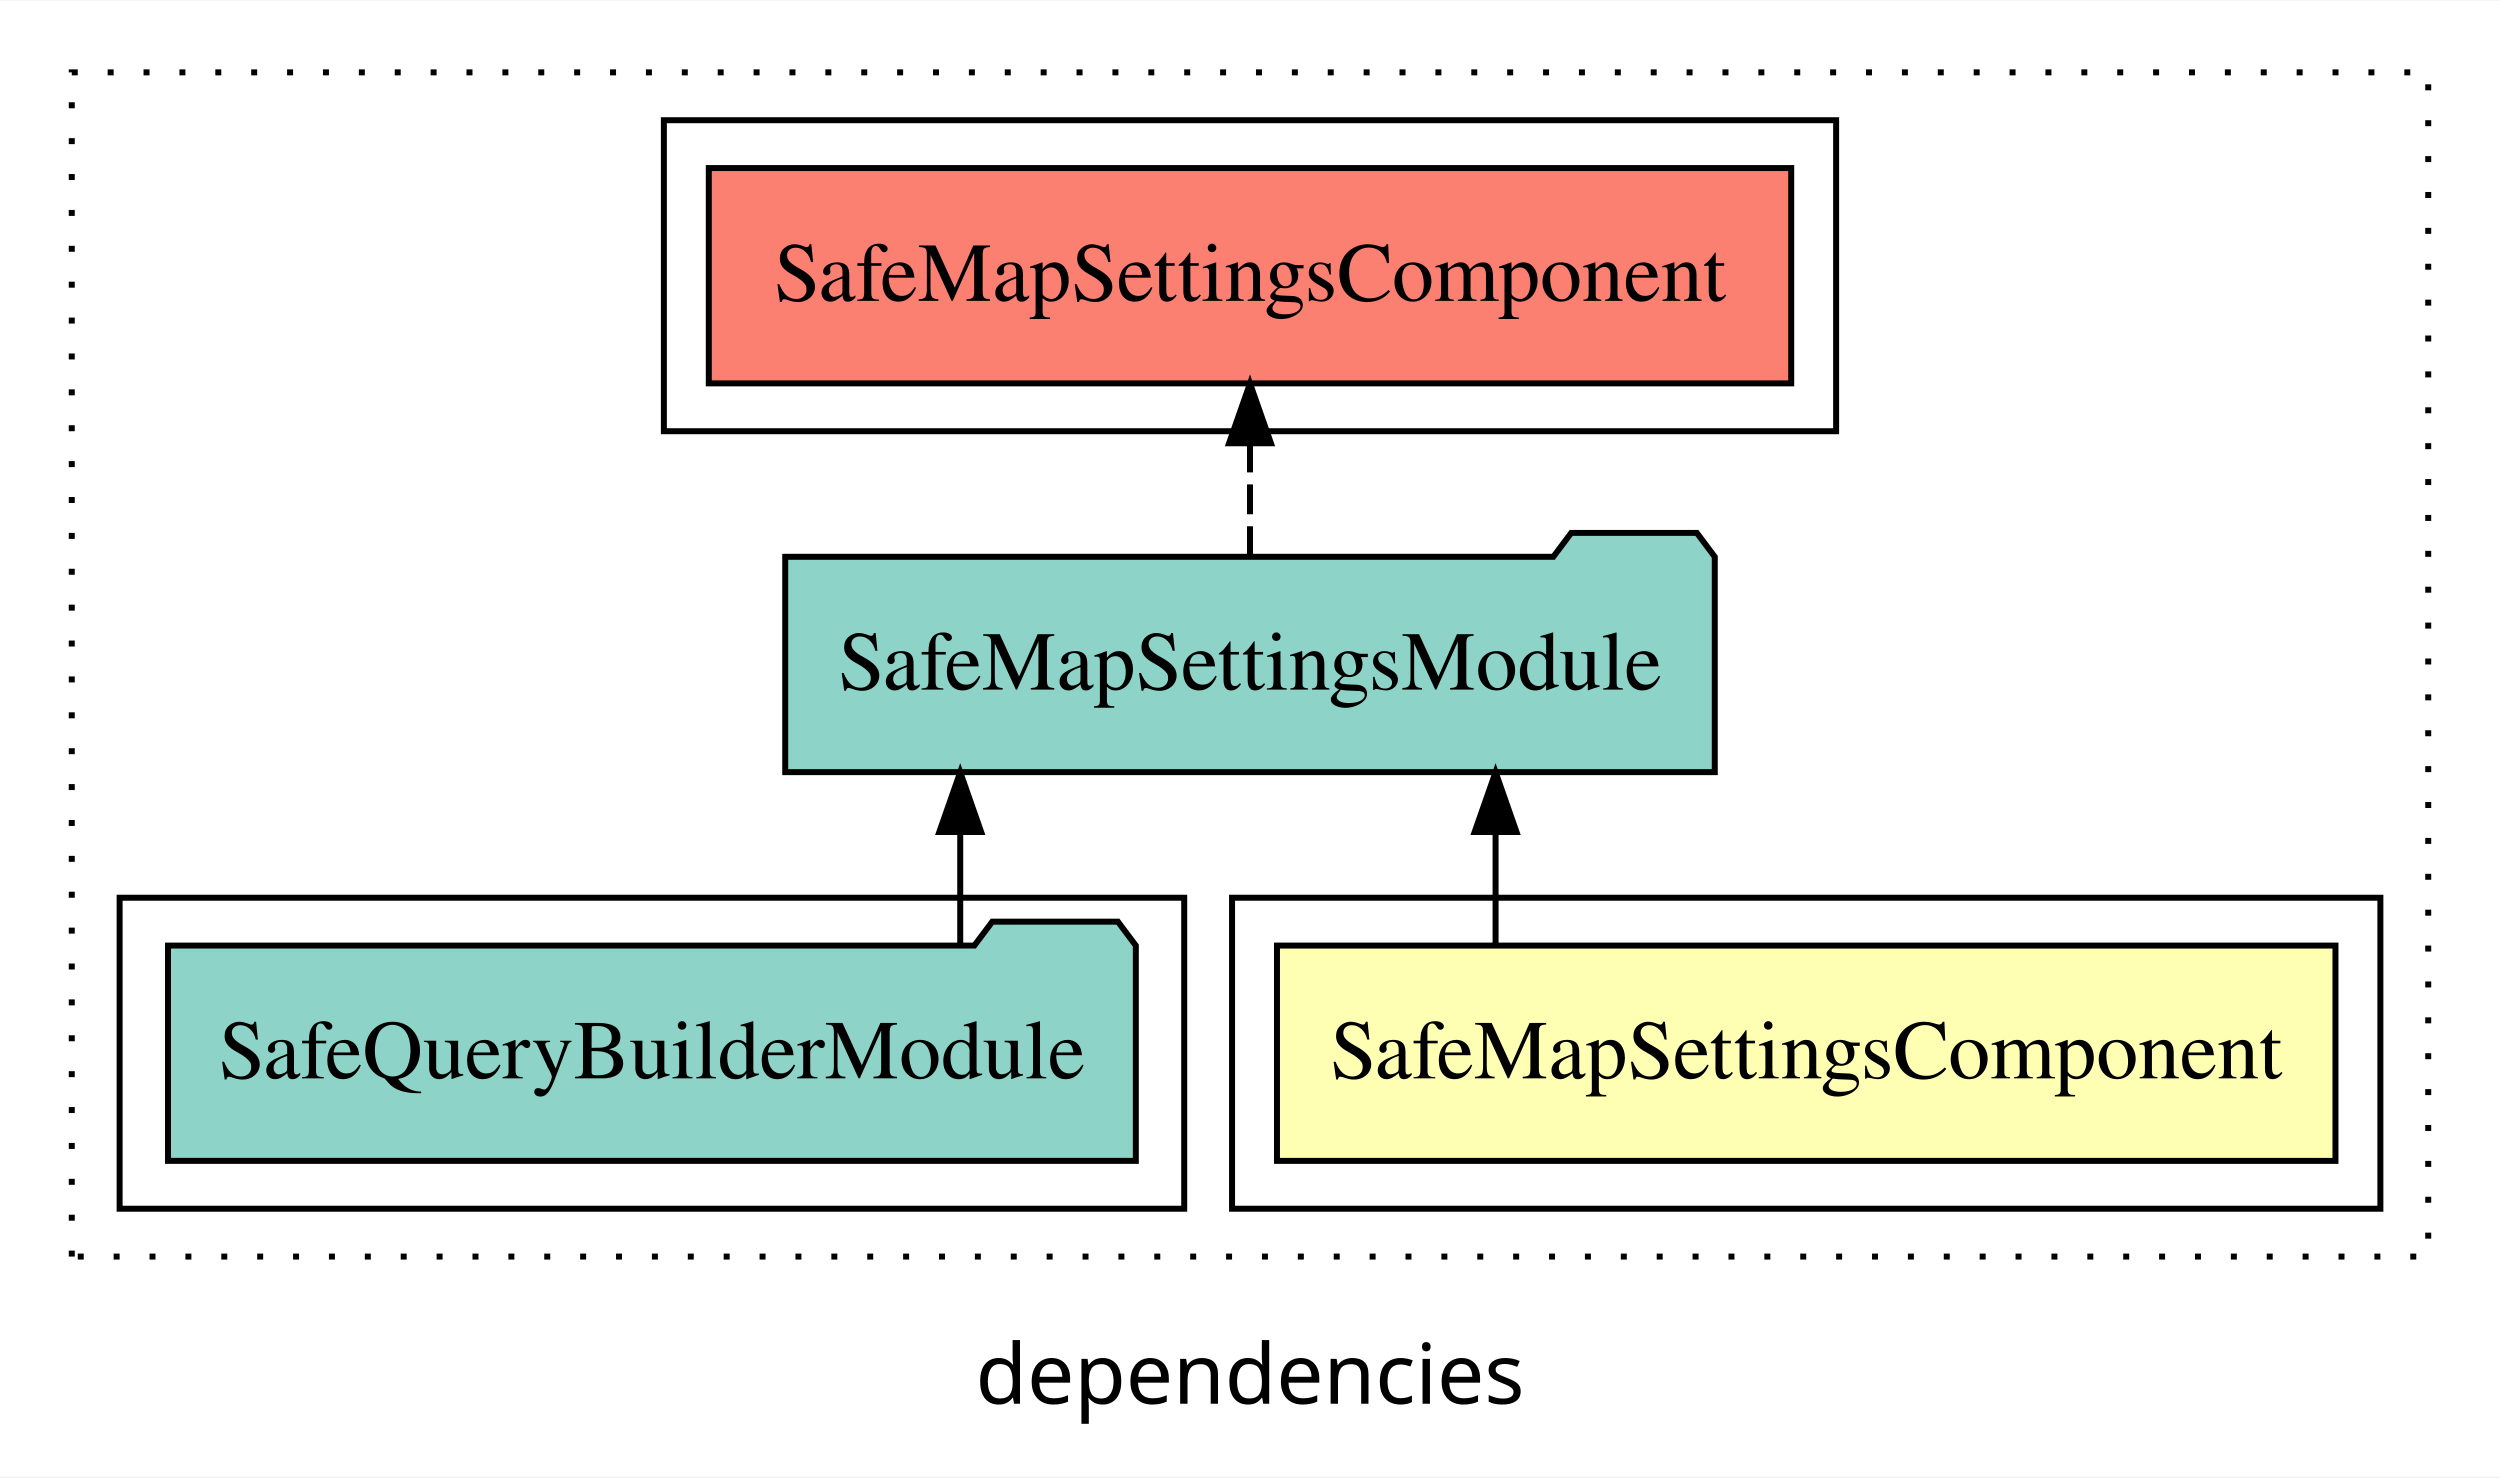
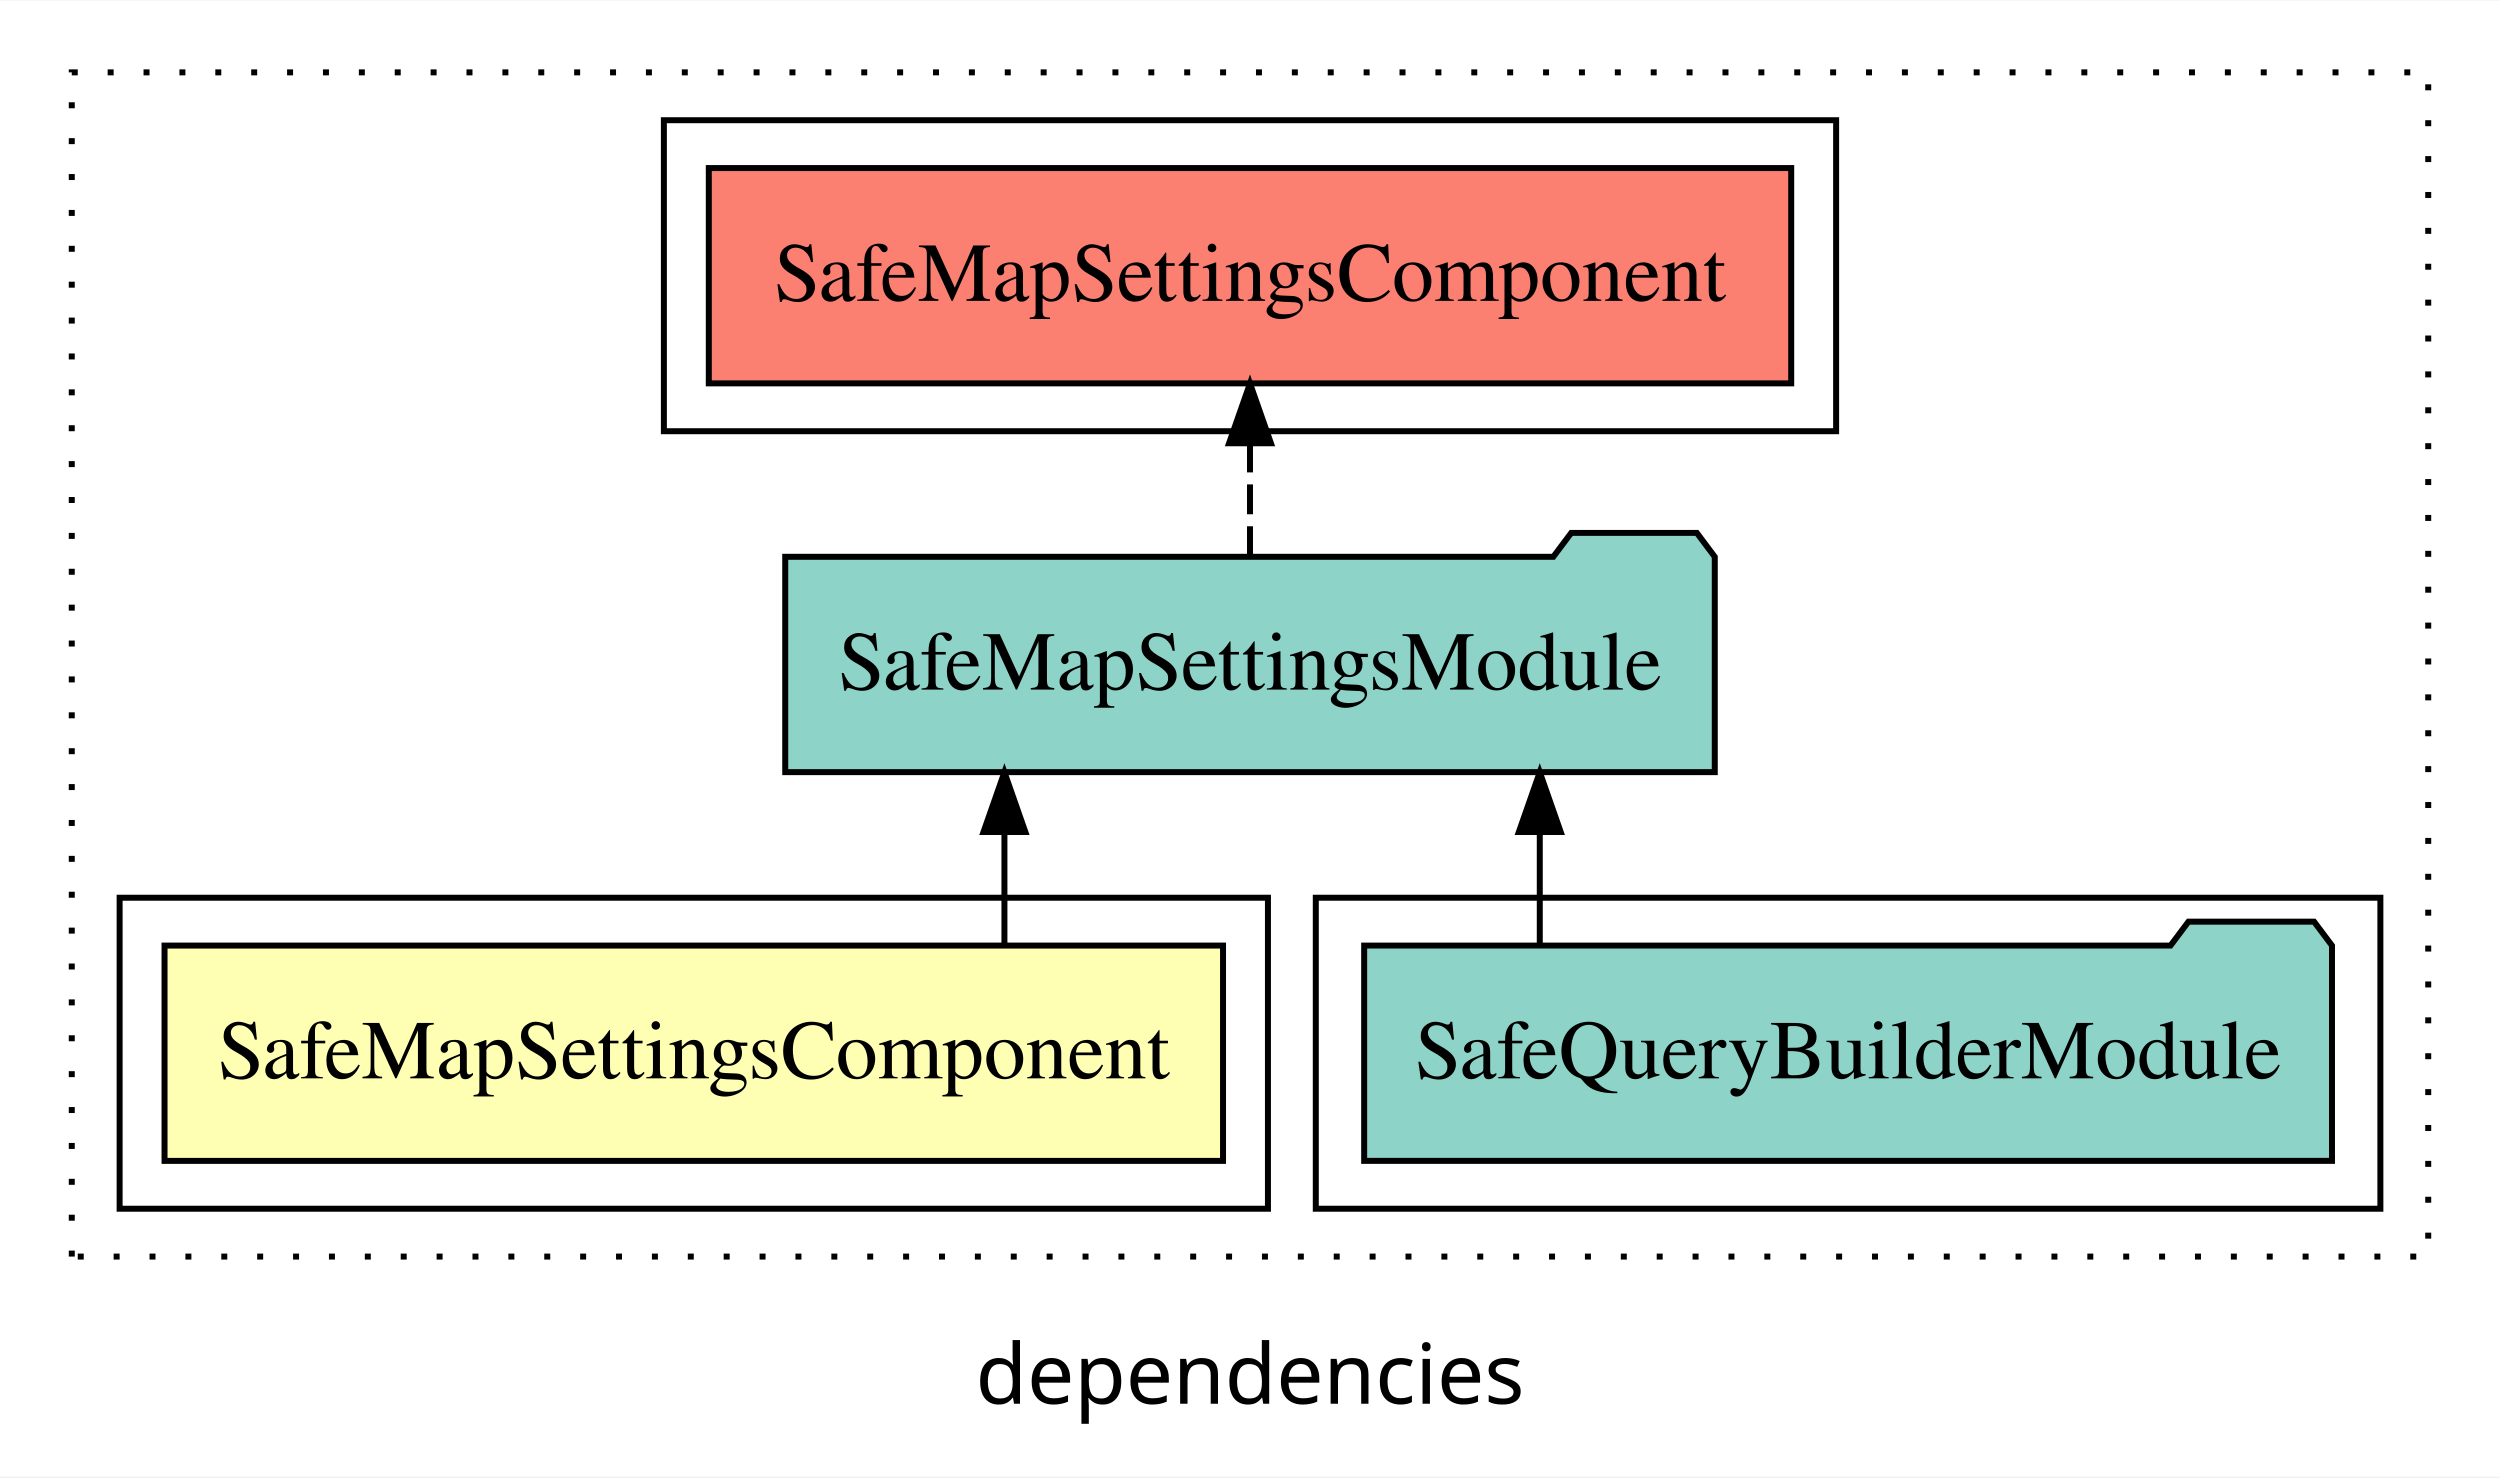
<svg xmlns="http://www.w3.org/2000/svg" width="418pt" height="247pt" viewBox="0.00 0.00 418.00 246.80">
  <g id="graph0" class="graph" transform="scale(1 1) rotate(0) translate(4 242.8)">
    <polygon fill="white" stroke="transparent" points="-4,4 -4,-242.8 414,-242.8 414,4 -4,4" />
    <text text-anchor="middle" x="205" y="-8.2" font-family="sans-serif" font-size="14.00">dependencies</text>
    <g id="clust1" class="cluster">
      <polygon fill="none" stroke="black" stroke-dasharray="1,5" points="8,-32.8 8,-230.8 402,-230.8 402,-32.8 8,-32.8" />
    </g>
-     <g id="clust2" class="cluster">
-       <polygon fill="none" stroke="black" points="202,-40.8 202,-92.8 394,-92.8 394,-40.8 202,-40.8" />
-     </g>
    <g id="clust4" class="cluster">
-       <polygon fill="none" stroke="black" points="16,-40.8 16,-92.8 194,-92.8 194,-40.8 16,-40.8" />
+       <polygon fill="none" stroke="black" points="216,-40.8 216,-92.8 394,-92.8 394,-40.8 216,-40.8" />
    </g>
    <g id="clust5" class="cluster">
      <polygon fill="none" stroke="black" points="107,-170.8 107,-222.8 303,-222.8 303,-170.8 107,-170.8" />
    </g>
+     <g id="clust2" class="cluster">
+       <polygon fill="none" stroke="black" points="16,-40.8 16,-92.8 208,-92.8 208,-40.8 16,-40.8" />
+     </g>
    <g id="node1" class="node">
-       <polygon fill="#ffffb3" stroke="black" points="386.49,-84.8 209.51,-84.8 209.51,-48.8 386.49,-48.8 386.49,-84.8" />
-       <text text-anchor="middle" x="298" y="-62.6" font-family="Times,serif" font-size="14.00">SafeMapSettingsComponent</text>
+       <polygon fill="#ffffb3" stroke="black" points="200.49,-84.8 23.51,-84.8 23.51,-48.8 200.49,-48.8 200.49,-84.8" />
+       <text text-anchor="middle" x="112" y="-62.6" font-family="Times,serif" font-size="14.00">SafeMapSettingsComponent</text>
    </g>
    <g id="node2" class="node">
      <polygon fill="#8dd3c7" stroke="black" points="282.71,-149.8 279.71,-153.8 258.71,-153.8 255.71,-149.8 127.29,-149.8 127.29,-113.8 282.71,-113.8 282.71,-149.8" />
      <text text-anchor="middle" x="205" y="-127.6" font-family="Times,serif" font-size="14.00">SafeMapSettingsModule</text>
    </g>
    <g id="edge1" class="edge">
-       <path fill="none" stroke="black" d="M246.06,-84.91C246.06,-84.91 246.06,-103.79 246.06,-103.79" />
-       <polygon fill="black" stroke="black" points="242.56,-103.79 246.06,-113.79 249.56,-103.79 242.56,-103.79" />
+       <path fill="none" stroke="black" d="M163.94,-84.91C163.94,-84.91 163.94,-103.79 163.94,-103.79" />
+       <polygon fill="black" stroke="black" points="160.44,-103.79 163.94,-113.79 167.44,-103.79 160.44,-103.79" />
    </g>
    <g id="node4" class="node">
      <polygon fill="#fb8072" stroke="black" points="295.49,-214.8 114.51,-214.8 114.51,-178.8 295.49,-178.8 295.49,-214.8" />
      <text text-anchor="middle" x="205" y="-192.6" font-family="Times,serif" font-size="14.00">SafeMapSettingsComponent </text>
    </g>
    <g id="edge3" class="edge">
      <path fill="none" stroke="black" stroke-dasharray="5,2" d="M205,-149.91C205,-149.91 205,-168.79 205,-168.79" />
      <polygon fill="black" stroke="black" points="201.5,-168.79 205,-178.79 208.5,-168.79 201.5,-168.79" />
    </g>
    <g id="node3" class="node">
-       <polygon fill="#8dd3c7" stroke="black" points="185.91,-84.8 182.91,-88.8 161.91,-88.8 158.91,-84.8 24.09,-84.8 24.09,-48.8 185.91,-48.8 185.91,-84.8" />
-       <text text-anchor="middle" x="105" y="-62.6" font-family="Times,serif" font-size="14.00">SafeQueryBuilderModule</text>
+       <polygon fill="#8dd3c7" stroke="black" points="385.91,-84.8 382.91,-88.8 361.91,-88.8 358.91,-84.8 224.09,-84.8 224.09,-48.8 385.91,-48.8 385.91,-84.8" />
+       <text text-anchor="middle" x="305" y="-62.6" font-family="Times,serif" font-size="14.00">SafeQueryBuilderModule</text>
    </g>
    <g id="edge2" class="edge">
-       <path fill="none" stroke="black" d="M156.55,-84.91C156.55,-84.91 156.55,-103.79 156.55,-103.79" />
-       <polygon fill="black" stroke="black" points="153.05,-103.79 156.55,-113.79 160.05,-103.79 153.05,-103.79" />
+       <path fill="none" stroke="black" d="M253.45,-84.91C253.45,-84.91 253.45,-103.79 253.45,-103.79" />
+       <polygon fill="black" stroke="black" points="249.95,-103.79 253.45,-113.79 256.95,-103.79 249.95,-103.79" />
    </g>
  </g>
</svg>
